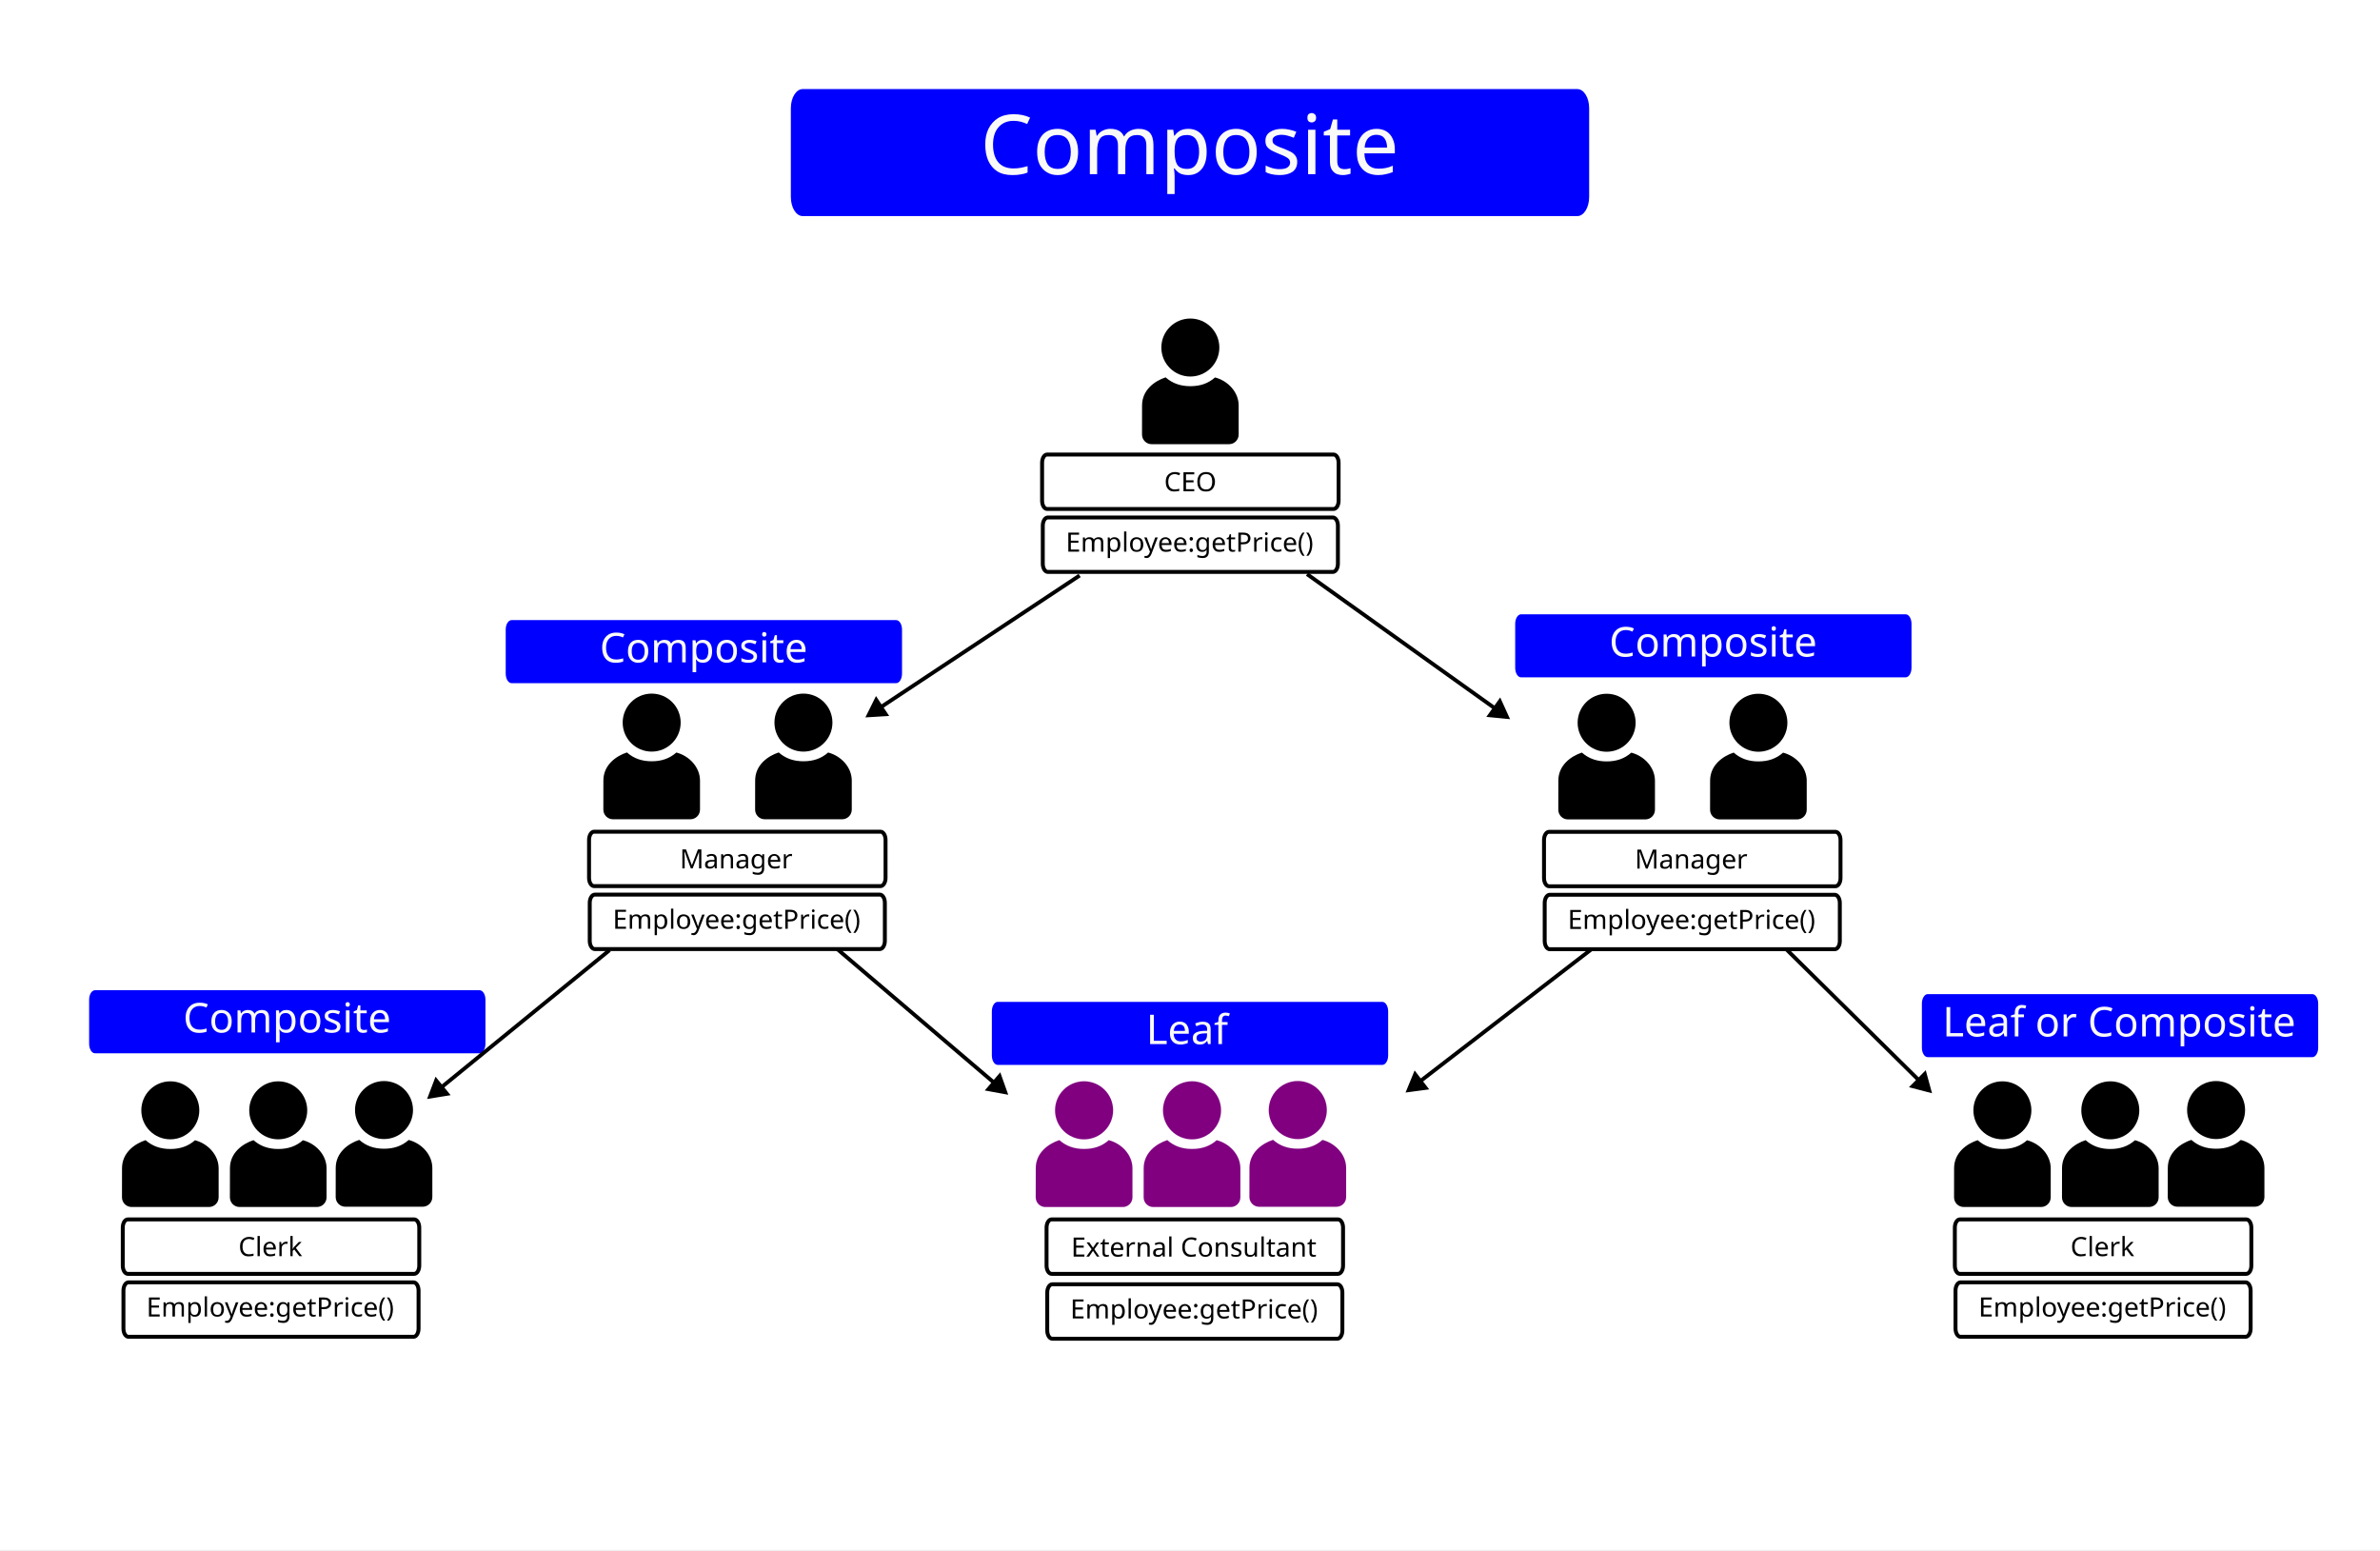
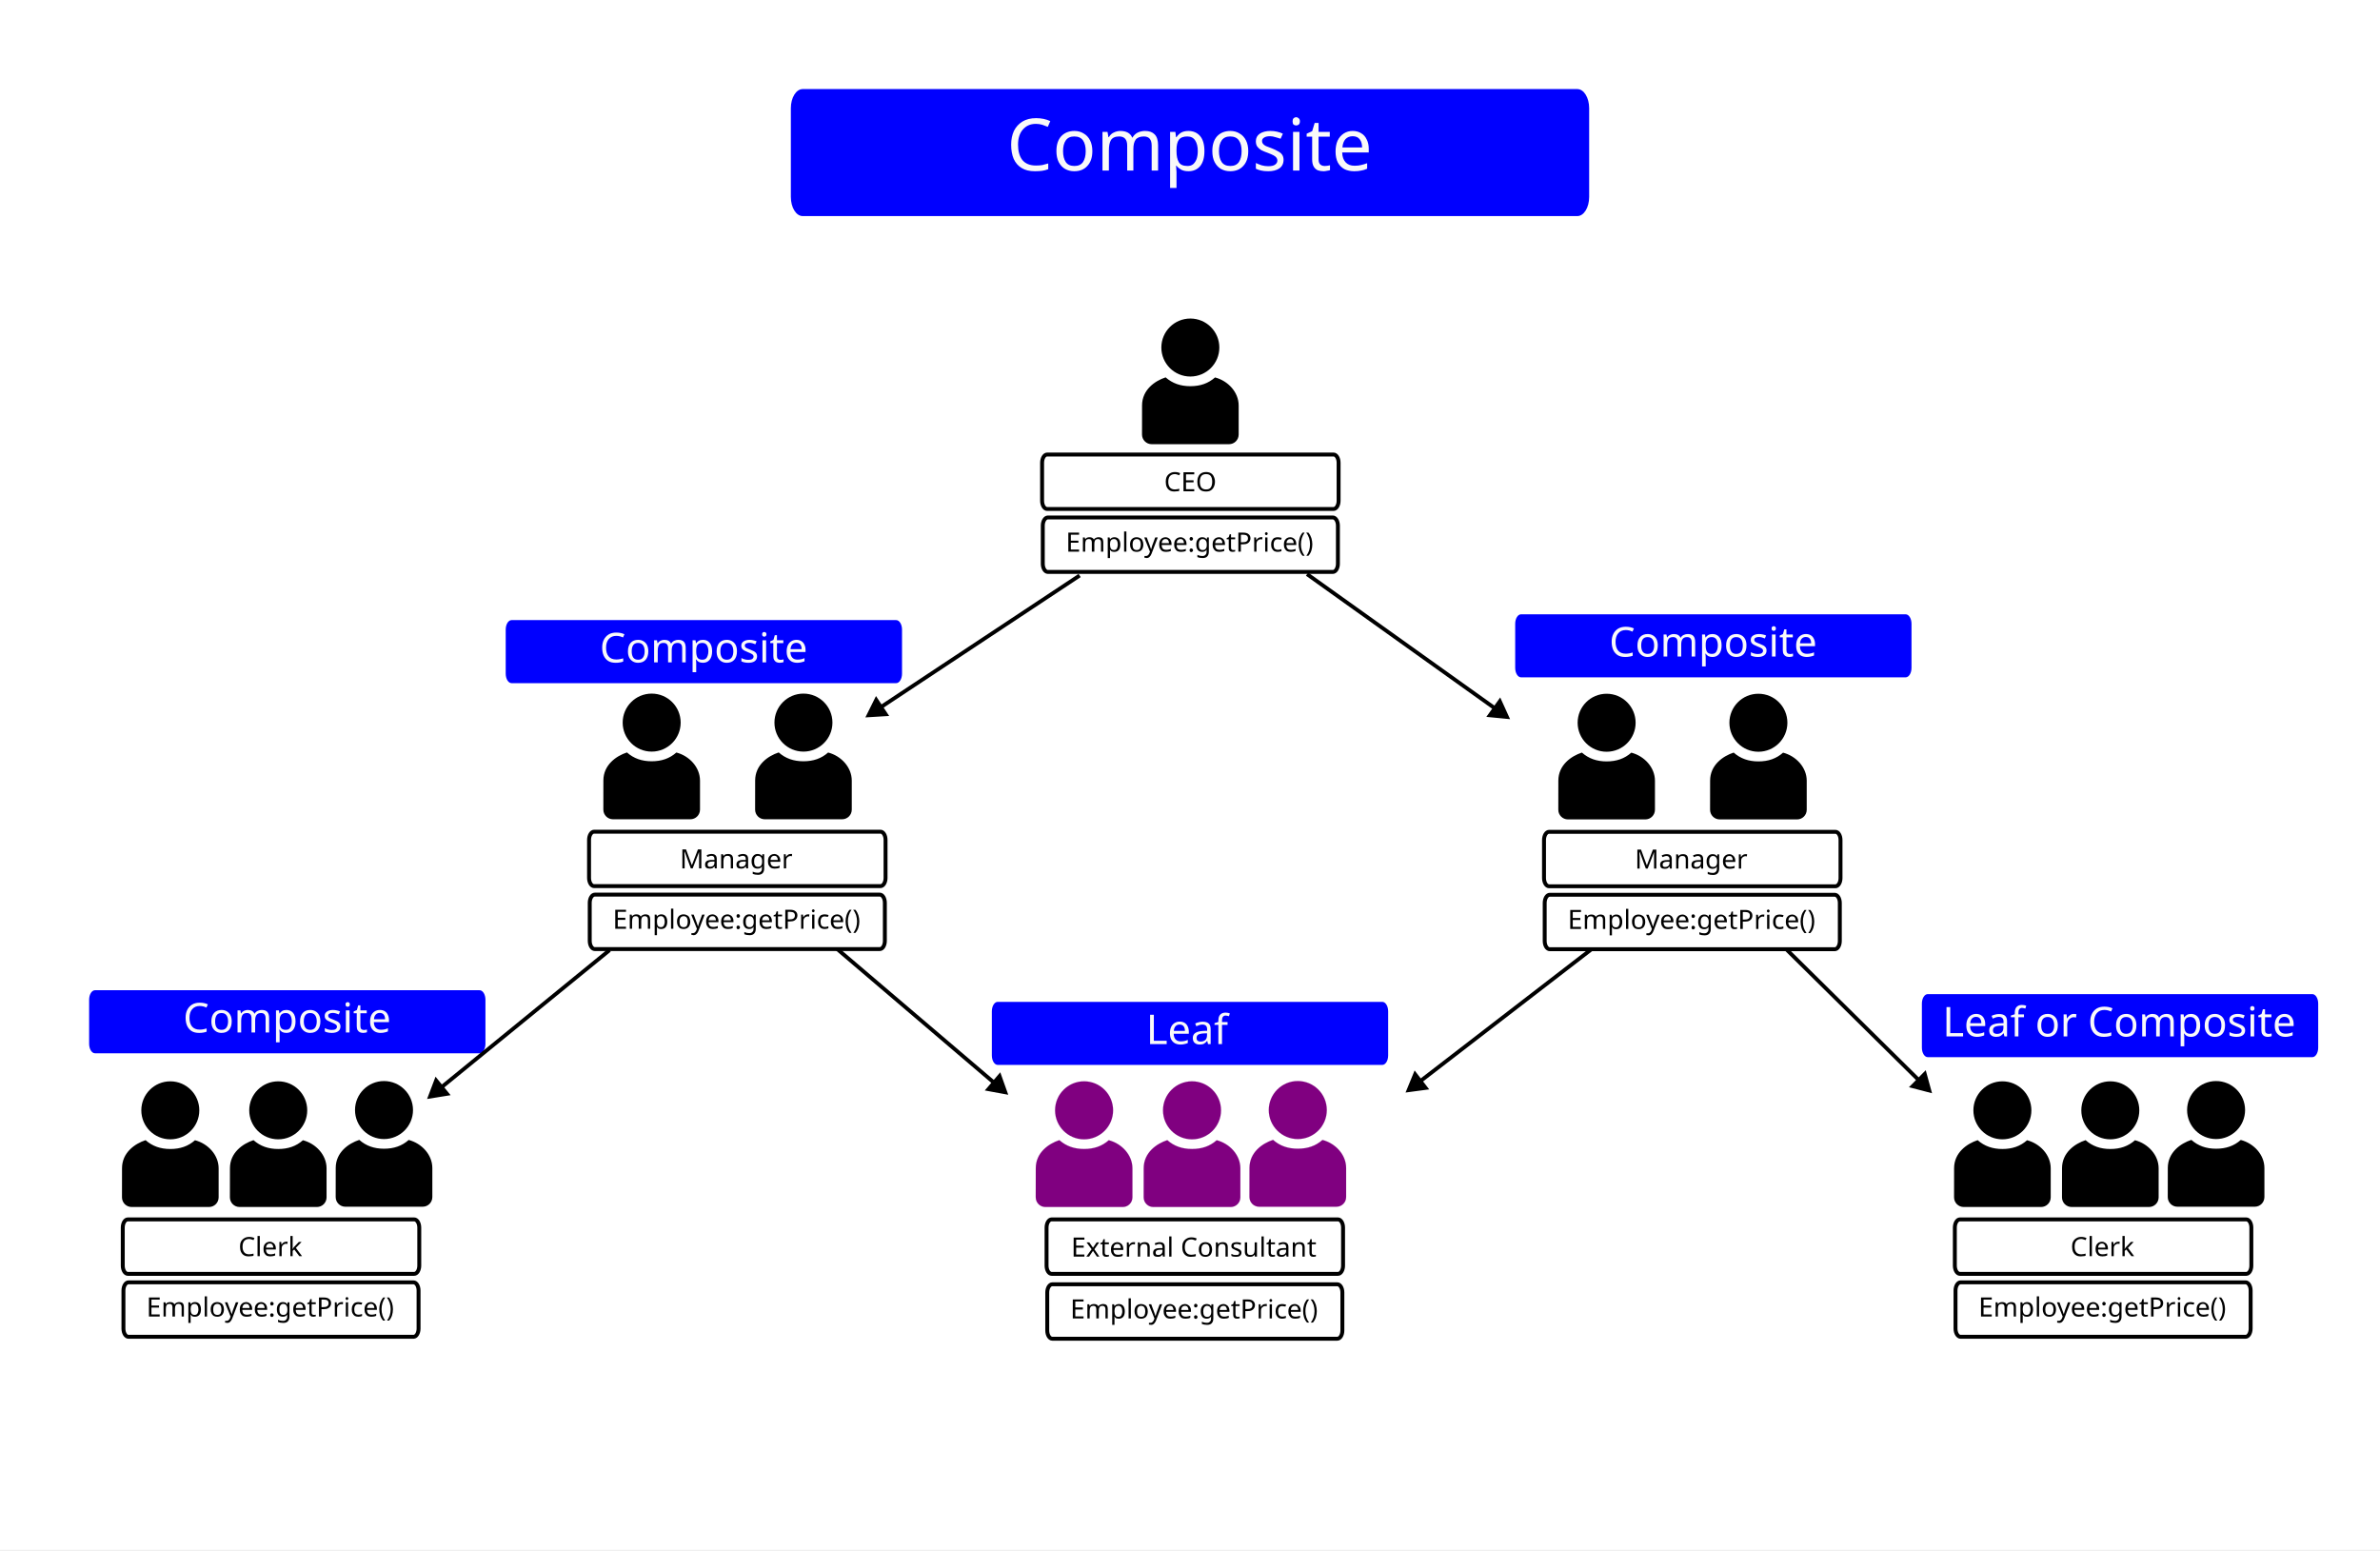
<svg xmlns="http://www.w3.org/2000/svg" xmlns:xlink="http://www.w3.org/1999/xlink" width="614.166" height="400" viewBox="0 0 162.498 105.833" version="1.1" id="svg1">
  <defs id="defs1">
    <marker style="overflow:visible" id="marker4" refX="0" refY="0" orient="auto-start-reverse" markerWidth="1" markerHeight="1" viewBox="0 0 1 1" preserveAspectRatio="xMidYMid">
      <path transform="scale(0.5)" style="fill:context-stroke;fill-rule:evenodd;stroke:context-stroke;stroke-width:1pt" d="M 5.77,0 -2.88,5 V -5 Z" id="path4" />
    </marker>
    <marker style="overflow:visible" id="Triangle" refX="0" refY="0" orient="auto-start-reverse" markerWidth="1" markerHeight="1" viewBox="0 0 1 1" preserveAspectRatio="xMidYMid">
      <path transform="scale(0.5)" style="fill:context-stroke;fill-rule:evenodd;stroke:context-stroke;stroke-width:1pt" d="M 5.77,0 -2.88,5 V -5 Z" id="path135" />
    </marker>
    <rect x="269.226" y="250.031" width="50.829" height="118.982" id="rect23" />
    <rect x="47.858" y="44.416" width="544.335" height="137.248" id="rect4" />
    <color-profile name="Blue" xlink:href="file:///usr/share/color/icc/colord/Bluish.icc" id="color-profile2" />
    <rect x="24.769" y="355.177" width="136.693" height="70.648" id="rect2" />
    <rect x="24.769" y="355.177" width="136.693" height="70.648" id="rect2-2" />
    <rect x="24.769" y="355.177" width="136.693" height="70.648" id="rect2-2-6" />
    <rect x="24.769" y="355.177" width="136.693" height="70.648" id="rect2-2-6-1" />
    <rect x="24.769" y="355.177" width="136.693" height="70.648" id="rect2-2-6-1-3" />
    <rect x="24.769" y="355.177" width="136.693" height="70.648" id="rect2-9" />
    <rect x="24.769" y="355.177" width="151.594" height="69.811" id="rect2-29" />
    <rect x="24.769" y="355.177" width="151.594" height="69.811" id="rect2-29-1" />
    <rect x="24.769" y="355.177" width="136.693" height="70.648" id="rect2-9-0" />
    <rect x="24.769" y="355.177" width="136.693" height="70.648" id="rect2-8" />
    <rect x="24.769" y="355.177" width="136.693" height="70.648" id="rect2-8-6" />
    <rect x="24.769" y="355.177" width="136.693" height="70.648" id="rect2-8-64" />
    <rect x="24.769" y="355.177" width="136.693" height="70.648" id="rect2-8-7" />
    <rect x="24.769" y="355.177" width="136.693" height="70.648" id="rect2-8-2" />
    <rect x="24.769" y="355.177" width="136.693" height="70.648" id="rect2-8-9" />
    <rect x="24.769" y="355.177" width="136.693" height="70.648" id="rect2-8-71" />
    <rect x="24.769" y="355.177" width="136.693" height="70.648" id="rect2-8-73" />
    <rect x="24.769" y="355.177" width="136.693" height="70.648" id="rect2-8-8" />
    <rect x="24.769" y="355.177" width="136.693" height="70.648" id="rect2-8-81" />
    <rect x="24.769" y="355.177" width="136.693" height="70.648" id="rect2-8-68" />
    <rect x="24.769" y="355.177" width="136.693" height="70.648" id="rect2-8-1" />
    <rect x="24.769" y="355.177" width="136.693" height="70.648" id="rect2-8-646" />
    <rect x="24.769" y="355.177" width="136.693" height="70.648" id="rect2-8-4" />
    <rect x="24.769" y="355.177" width="136.693" height="70.648" id="rect2-8-99" />
    <rect x="24.769" y="355.177" width="136.693" height="70.648" id="rect2-8-0" />
    <rect x="24.769" y="355.177" width="136.693" height="70.648" id="rect2-8-96" />
    <rect x="24.769" y="355.177" width="136.693" height="70.648" id="rect2-8-66" />
    <rect x="24.769" y="355.177" width="136.693" height="70.648" id="rect2-8-67" />
    <rect x="24.769" y="355.177" width="136.693" height="70.648" id="rect2-8-28" />
    <rect x="24.769" y="355.177" width="136.693" height="70.648" id="rect2-8-76" />
    <rect x="24.769" y="355.177" width="42.89" height="19.89" id="rect2-1" />
    <rect x="24.769" y="355.177" width="93.973" height="22.013" id="rect2-1-5" />
    <rect x="24.769" y="355.177" width="70.964" height="19.856" id="rect2-1-0" />
    <rect x="24.769" y="355.177" width="42.89" height="19.89" id="rect2-1-04" />
    <rect x="24.769" y="355.177" width="42.89" height="19.89" id="rect2-1-0-2" />
    <rect x="24.769" y="355.177" width="32.37" height="18.776" id="rect2-1-5-2" />
    <rect x="24.769" y="355.177" width="136.693" height="70.648" id="rect2-8-20" />
    <rect x="24.769" y="355.177" width="136.693" height="70.648" id="rect2-8-81-5" />
    <rect x="24.769" y="355.177" width="136.693" height="70.648" id="rect2-8-68-5" />
    <rect x="24.769" y="355.177" width="136.693" height="70.648" id="rect2-8-1-2" />
    <rect x="24.769" y="355.177" width="136.693" height="70.648" id="rect2-8-646-9" />
    <rect x="24.769" y="355.177" width="136.693" height="70.648" id="rect2-8-4-0" />
    <rect x="24.769" y="355.177" width="136.693" height="70.648" id="rect2-8-99-2" />
    <rect x="24.769" y="355.177" width="136.693" height="70.648" id="rect2-8-0-8" />
    <rect x="24.769" y="355.177" width="136.693" height="70.648" id="rect2-8-96-3" />
    <rect x="24.769" y="355.177" width="136.693" height="70.648" id="rect2-8-66-8" />
    <rect x="24.769" y="355.177" width="136.693" height="70.648" id="rect2-8-67-0" />
    <rect x="24.769" y="355.177" width="136.693" height="70.648" id="rect2-8-28-4" />
    <rect x="24.769" y="355.177" width="136.693" height="70.648" id="rect2-8-76-0" />
    <rect x="24.769" y="355.177" width="85.409" height="37.324" id="rect2-1-3" />
    <rect x="24.769" y="355.177" width="70.964" height="19.856" id="rect2-1-0-3" />
    <rect x="24.769" y="355.177" width="93.973" height="22.013" id="rect2-1-5-7" />
    <rect x="24.769" y="355.177" width="136.693" height="70.648" id="rect2-8-3" />
    <rect x="24.769" y="355.177" width="136.693" height="70.648" id="rect2-8-81-2" />
    <rect x="24.769" y="355.177" width="136.693" height="70.648" id="rect2-8-68-6" />
    <rect x="24.769" y="355.177" width="136.693" height="70.648" id="rect2-8-1-5" />
    <rect x="24.769" y="355.177" width="136.693" height="70.648" id="rect2-8-646-2" />
    <rect x="24.769" y="355.177" width="136.693" height="70.648" id="rect2-8-4-6" />
    <rect x="24.769" y="355.177" width="136.693" height="70.648" id="rect2-8-99-5" />
    <rect x="24.769" y="355.177" width="136.693" height="70.648" id="rect2-8-0-87" />
    <rect x="24.769" y="355.177" width="136.693" height="70.648" id="rect2-8-96-9" />
    <rect x="24.769" y="355.177" width="136.693" height="70.648" id="rect2-8-66-6" />
    <rect x="24.769" y="355.177" width="136.693" height="70.648" id="rect2-8-67-04" />
    <rect x="24.769" y="355.177" width="136.693" height="70.648" id="rect2-8-28-1" />
    <rect x="24.769" y="355.177" width="136.693" height="70.648" id="rect2-8-76-04" />
    <rect x="24.769" y="355.177" width="85.409" height="37.324" id="rect2-1-3-6" />
    <rect x="24.769" y="355.177" width="70.964" height="19.856" id="rect2-1-0-3-7" />
    <rect x="24.769" y="355.177" width="93.973" height="22.013" id="rect2-1-5-7-7" />
    <rect x="24.769" y="355.177" width="136.693" height="70.648" id="rect2-8-3-4" />
    <rect x="24.769" y="355.177" width="136.693" height="70.648" id="rect2-8-81-2-0" />
    <rect x="24.769" y="355.177" width="136.693" height="70.648" id="rect2-8-68-6-6" />
    <rect x="24.769" y="355.177" width="136.693" height="70.648" id="rect2-8-1-5-4" />
    <rect x="24.769" y="355.177" width="136.693" height="70.648" id="rect2-8-646-2-7" />
    <rect x="24.769" y="355.177" width="136.693" height="70.648" id="rect2-8-4-6-4" />
    <rect x="24.769" y="355.177" width="136.693" height="70.648" id="rect2-8-99-5-8" />
    <rect x="24.769" y="355.177" width="136.693" height="70.648" id="rect2-8-0-87-5" />
    <rect x="24.769" y="355.177" width="136.693" height="70.648" id="rect2-8-96-9-8" />
    <rect x="24.769" y="355.177" width="136.693" height="70.648" id="rect2-8-66-6-2" />
    <rect x="24.769" y="355.177" width="136.693" height="70.648" id="rect2-8-67-04-6" />
    <rect x="24.769" y="355.177" width="136.693" height="70.648" id="rect2-8-28-1-0" />
    <rect x="24.769" y="355.177" width="136.693" height="70.648" id="rect2-8-76-04-6" />
    <rect x="24.769" y="355.177" width="85.409" height="37.324" id="rect2-1-3-6-9" />
    <rect x="24.769" y="355.177" width="70.964" height="19.856" id="rect2-1-0-3-7-7" />
    <rect x="24.769" y="355.177" width="93.973" height="22.013" id="rect2-1-5-7-7-9" />
    <rect x="24.769" y="355.177" width="136.693" height="70.648" id="rect2-8-3-4-9" />
    <rect x="24.769" y="355.177" width="136.693" height="70.648" id="rect2-8-81-2-0-3" />
    <rect x="24.769" y="355.177" width="136.693" height="70.648" id="rect2-8-68-6-6-2" />
    <rect x="24.769" y="355.177" width="136.693" height="70.648" id="rect2-8-1-5-4-4" />
    <rect x="24.769" y="355.177" width="136.693" height="70.648" id="rect2-8-646-2-7-3" />
    <rect x="24.769" y="355.177" width="136.693" height="70.648" id="rect2-8-4-6-4-7" />
    <rect x="24.769" y="355.177" width="136.693" height="70.648" id="rect2-8-99-5-8-1" />
    <rect x="24.769" y="355.177" width="136.693" height="70.648" id="rect2-8-0-87-5-2" />
    <rect x="24.769" y="355.177" width="136.693" height="70.648" id="rect2-8-96-9-8-2" />
    <rect x="24.769" y="355.177" width="136.693" height="70.648" id="rect2-8-66-6-2-0" />
    <rect x="24.769" y="355.177" width="136.693" height="70.648" id="rect2-8-67-04-6-2" />
    <rect x="24.769" y="355.177" width="136.693" height="70.648" id="rect2-8-28-1-0-1" />
    <rect x="24.769" y="355.177" width="136.693" height="70.648" id="rect2-8-76-04-6-7" />
    <rect x="24.769" y="355.177" width="150.64" height="20.625" id="rect2-1-3-6-9-4" />
    <rect x="47.858" y="44.416" width="544.335" height="137.248" id="rect4-8" />
    <rect x="47.858" y="44.416" width="544.335" height="137.248" id="rect4-8-7" />
    <rect x="47.858" y="44.416" width="544.335" height="137.248" id="rect4-8-5" />
    <rect x="47.858" y="44.416" width="544.335" height="137.248" id="rect4-8-5-3" />
    <rect x="24.769" y="355.177" width="150.64" height="20.625" id="rect2-1-3-6-9-4-1" />
    <rect x="24.769" y="355.177" width="70.964" height="19.856" id="rect2-1-0-3-7-5" />
    <marker style="overflow:visible" id="marker4-4" refX="0" refY="0" orient="auto-start-reverse" markerWidth="1" markerHeight="1" viewBox="0 0 1 1" preserveAspectRatio="xMidYMid">
      <path transform="scale(0.5)" style="fill:context-stroke;fill-rule:evenodd;stroke:context-stroke;stroke-width:1pt" d="M 5.77,0 -2.88,5 V -5 Z" id="path4-9" />
    </marker>
    <marker style="overflow:visible" id="Triangle-0" refX="0" refY="0" orient="auto-start-reverse" markerWidth="1" markerHeight="1" viewBox="0 0 1 1" preserveAspectRatio="xMidYMid">
      <path transform="scale(0.5)" style="fill:context-stroke;fill-rule:evenodd;stroke:context-stroke;stroke-width:1pt" d="M 5.77,0 -2.88,5 V -5 Z" id="path135-9" />
    </marker>
    <marker style="overflow:visible" id="marker4-5" refX="0" refY="0" orient="auto-start-reverse" markerWidth="1" markerHeight="1" viewBox="0 0 1 1" preserveAspectRatio="xMidYMid">
      <path transform="scale(0.5)" style="fill:context-stroke;fill-rule:evenodd;stroke:context-stroke;stroke-width:1pt" d="M 5.77,0 -2.88,5 V -5 Z" id="path4-97" />
    </marker>
    <marker style="overflow:visible" id="Triangle-7" refX="0" refY="0" orient="auto-start-reverse" markerWidth="1" markerHeight="1" viewBox="0 0 1 1" preserveAspectRatio="xMidYMid">
      <path transform="scale(0.5)" style="fill:context-stroke;fill-rule:evenodd;stroke:context-stroke;stroke-width:1pt" d="M 5.77,0 -2.88,5 V -5 Z" id="path135-6" />
    </marker>
  </defs>
  <g id="layer1" transform="translate(-21.10966,-5.266914)">
    <rect style="display:inline;fill:#ffffff;stroke:none;stroke-width:2.076" id="rect3" width="162.498" height="105.801" x="21.11" y="5.267" />
    <text xml:space="preserve" transform="matrix(0.2645833,0,0,0.2645833,23.48931,-71.21659)" id="text1" style="font-style:normal;font-weight:normal;font-size:13.333px;line-height:1.25;font-family:sans-serif;white-space:pre;shape-inside:url(#rect2);display:inline;fill:#000000;fill-opacity:1;stroke:none" />
    <rect style="fill:#0000ff;stroke:none;stroke-width:0.626" id="rect37-9-8-3-5-5-36" width="54.506" height="8.67" x="75.106" y="11.348" rx="0.807" ry="1.307" />
-     <text xml:space="preserve" style="font-style:normal;font-weight:normal;font-size:5.658px;line-height:1.25;font-family:sans-serif;fill:#000000;fill-opacity:1;stroke:none;stroke-width:0.163" x="88.034" y="17.153" id="text37-3-4-2-4-4-1">
-       <tspan id="tspan37-1-5-0-7-7-0" style="font-size:5.658px;fill:#f9f9f9;stroke-width:0.163" x="88.034" y="17.153">Composite</tspan>
+     <text xml:space="preserve" style="font-style:normal;font-weight:normal;font-size:4.939px;line-height:1.25;font-family:sans-serif;fill:#000000;fill-opacity:1;stroke:none;stroke-width:0.163" x="89.853" y="16.91" id="text37-3-4-2-4-4-1">
+       <tspan id="tspan37-1-5-0-7-7-0" style="font-size:4.939px;fill:#f9f9f9;stroke-width:0.163" x="89.853" y="16.91">Composite</tspan>
    </text>
    <g id="g8" transform="matrix(0.4964397,0,0,0.4964397,33.2053,25.80849)">
      <rect style="fill:#0000ff;stroke:none;stroke-width:0.626" id="rect37-9-8-3-5-5-36-9" width="54.506" height="8.67" x="45.187" y="43.896" rx="0.807" ry="1.307" />
      <text xml:space="preserve" style="font-style:normal;font-weight:normal;font-size:5.658px;line-height:1.25;font-family:sans-serif;fill:#000000;fill-opacity:1;stroke:none;stroke-width:0.163" x="58.115" y="49.702" id="text37-3-4-2-4-4-1-4">
        <tspan id="tspan37-1-5-0-7-7-0-8" style="font-size:5.658px;fill:#f9f9f9;stroke-width:0.163" x="58.115" y="49.702">Composite</tspan>
      </text>
    </g>
    <g id="g8-5" transform="matrix(0.4964397,0,0,0.4964397,102.1292,25.41162)">
      <rect style="fill:#0000ff;stroke:none;stroke-width:0.626" id="rect37-9-8-3-5-5-36-9-98" width="54.506" height="8.67" x="45.187" y="43.896" rx="0.807" ry="1.307" />
      <text xml:space="preserve" style="font-style:normal;font-weight:normal;font-size:5.658px;line-height:1.25;font-family:sans-serif;fill:#000000;fill-opacity:1;stroke:none;stroke-width:0.163" x="58.115" y="49.702" id="text37-3-4-2-4-4-1-4-4">
        <tspan id="tspan37-1-5-0-7-7-0-8-81" style="font-size:5.658px;fill:#f9f9f9;stroke-width:0.163" x="58.115" y="49.702">Composite</tspan>
      </text>
    </g>
    <g id="g8-4" transform="matrix(0.4964397,0,0,0.4964397,129.5136,51.86995)">
      <rect style="fill:#0000ff;stroke:none;stroke-width:0.626" id="rect37-9-8-3-5-5-36-9-4" width="54.506" height="8.67" x="-81.952" y="43.896" rx="0.807" ry="1.307" />
      <text xml:space="preserve" style="font-style:normal;font-weight:normal;font-size:5.658px;line-height:1.25;font-family:sans-serif;fill:#000000;fill-opacity:1;stroke:none;stroke-width:0.163" x="-60.733" y="49.702" id="text37-3-4-2-4-4-1-4-44">
        <tspan id="tspan37-1-5-0-7-7-0-8-7" style="font-size:5.658px;fill:#f9f9f9;stroke-width:0.163" x="-60.733" y="49.702">Leaf</tspan>
      </text>
    </g>
    <g id="g8-3" transform="matrix(0.4964397,0,0,0.4964397,4.762584,51.0762)">
      <rect style="fill:#0000ff;stroke:none;stroke-width:0.626" id="rect37-9-8-3-5-5-36-9-9" width="54.506" height="8.67" x="45.187" y="43.896" rx="0.807" ry="1.307" />
      <text xml:space="preserve" style="font-style:normal;font-weight:normal;font-size:5.658px;line-height:1.25;font-family:sans-serif;fill:#000000;fill-opacity:1;stroke:none;stroke-width:0.163" x="58.115" y="49.702" id="text37-3-4-2-4-4-1-4-0">
        <tspan id="tspan37-1-5-0-7-7-0-8-8" style="font-size:5.658px;fill:#f9f9f9;stroke-width:0.163" x="58.115" y="49.702">Composite</tspan>
      </text>
    </g>
    <g id="g8-9" transform="matrix(0.4964397,0,0,0.4964397,133.0855,48.16578)">
      <rect style="fill:#0000ff;stroke:none;stroke-width:0.626" id="rect37-9-8-3-5-5-36-9-6" width="54.506" height="8.67" x="38.763" y="50.292" rx="0.807" ry="1.307" />
      <text xml:space="preserve" style="font-style:normal;font-weight:normal;font-size:5.658px;line-height:1.25;font-family:sans-serif;fill:#000000;fill-opacity:1;stroke:none;stroke-width:0.163" x="41.601" y="56.112" id="text37-3-4-2-4-4-1-4-3">
        <tspan id="tspan37-1-5-0-7-7-0-8-85" style="font-size:5.658px;fill:#f9f9f9;stroke-width:0.163" x="41.601" y="56.112">Leaf or Composite</tspan>
      </text>
    </g>
    <text xml:space="preserve" transform="matrix(0.2645833,0,0,0.2645833,21.10966,5.266914)" id="text23" style="font-style:normal;font-weight:normal;font-size:40px;line-height:1.25;font-family:sans-serif;white-space:pre;shape-inside:url(#rect23);display:inline;fill:#000000;fill-opacity:1;stroke:none" />
    <g id="g5" transform="translate(0.02349823)">
      <rect style="fill:#ffffff;stroke:#000000;stroke-width:0.268" id="rect37-9-8-3-5-5-36-5" width="20.244" height="3.717" x="92.237" y="36.296" rx="0.346" ry="0.56" />
      <g id="status" transform="matrix(0.00536194,0,0,0.00536194,98.89727,26.908)">
        <path id="path3940-5" d="M 959.98,769.382 C 873.16,846.125 770.543,880.92 645.557,880.92 c -124.986,0 -228.083,-35.757 -314.903,-112.5 -136.539,44.711 -299.819,158.492 -300,357.211 l -0.48,370.673 c -0.089,68.183 54.892,123.081 123.077,123.081 h 984.614 c 68.185,0 123.077,-54.894 123.077,-123.081 v -369.23 c 0,-170.673 -135.669,-314.558 -300.961,-357.692 z" />
        <path id="path3942-6" d="m 1014.788,388.615 c 0,203.92 -165.31,369.23 -369.23,369.23 -203.92,0 -369.23,-165.311 -369.23,-369.23 0,-203.919 165.31,-369.23 369.23,-369.23 203.92,0 369.23,165.311 369.23,369.23 z" />
      </g>
      <text xml:space="preserve" style="font-size:1.815px;line-height:1.25;font-family:sans-serif;stroke-width:0.113" x="100.572" y="38.803" id="text3">
        <tspan id="tspan1" style="stroke-width:0.113" x="100.572" y="38.803">CEO</tspan>
      </text>
      <rect style="fill:#ffffff;stroke:#000000;stroke-width:0.268" id="rect37-9-8-3-5-5-36-5-2" width="20.15" height="3.717" x="92.284" y="40.594" rx="0.346" ry="0.56" />
      <text xml:space="preserve" style="font-size:1.815px;line-height:1.25;font-family:sans-serif;stroke-width:0.113" x="93.855" y="42.924" id="text3-9">
        <tspan id="tspan1-1" style="stroke-width:0.113" x="93.855" y="42.924">Employee:getPrice()</tspan>
      </text>
    </g>
    <g id="g7">
      <rect style="fill:#ffffff;stroke:#000000;stroke-width:0.268" id="rect37-9-8-3-5-5-36-5-6" width="20.244" height="3.717" x="61.328" y="62.044" rx="0.346" ry="0.56" />
      <g id="status-2" transform="matrix(0.00536194,0,0,0.00536194,62.14216,52.51399)">
        <path id="path3940-5-9" d="M 959.98,769.382 C 873.16,846.125 770.543,880.92 645.557,880.92 c -124.986,0 -228.083,-35.757 -314.903,-112.5 -136.539,44.711 -299.819,158.492 -300,357.211 l -0.48,370.673 c -0.089,68.183 54.892,123.081 123.077,123.081 h 984.614 c 68.185,0 123.077,-54.894 123.077,-123.081 v -369.23 c 0,-170.673 -135.669,-314.558 -300.961,-357.692 z" />
        <path id="path3942-6-1" d="m 1014.788,388.615 c 0,203.92 -165.31,369.23 -369.23,369.23 -203.92,0 -369.23,-165.311 -369.23,-369.23 0,-203.919 165.31,-369.23 369.23,-369.23 203.92,0 369.23,165.311 369.23,369.23 z" />
      </g>
      <g id="status-2-2" transform="matrix(0.00536194,0,0,0.00536194,72.50449,52.51399)">
        <path id="path3940-5-9-6" d="M 959.98,769.382 C 873.16,846.125 770.543,880.92 645.557,880.92 c -124.986,0 -228.083,-35.757 -314.903,-112.5 -136.539,44.711 -299.819,158.492 -300,357.211 l -0.48,370.673 c -0.089,68.183 54.892,123.081 123.077,123.081 h 984.614 c 68.185,0 123.077,-54.894 123.077,-123.081 v -369.23 c 0,-170.673 -135.669,-314.558 -300.961,-357.692 z" />
        <path id="path3942-6-1-1" d="m 1014.788,388.615 c 0,203.92 -165.31,369.23 -369.23,369.23 -203.92,0 -369.23,-165.311 -369.23,-369.23 0,-203.919 165.31,-369.23 369.23,-369.23 203.92,0 369.23,165.311 369.23,369.23 z" />
      </g>
      <text xml:space="preserve" style="font-size:1.815px;line-height:1.25;font-family:sans-serif;stroke-width:0.113" x="67.529" y="64.551" id="text3-2">
        <tspan id="tspan1-7" style="stroke-width:0.113" x="67.529" y="64.551">Manager</tspan>
      </text>
      <rect style="fill:#ffffff;stroke:#000000;stroke-width:0.268" id="rect37-9-8-3-5-5-36-5-2-0" width="20.15" height="3.717" x="61.375" y="66.341" rx="0.346" ry="0.56" />
      <text xml:space="preserve" style="font-size:1.815px;line-height:1.25;font-family:sans-serif;stroke-width:0.113" x="62.946" y="68.671" id="text3-9-9">
        <tspan id="tspan1-1-3" style="stroke-width:0.113" x="62.946" y="68.671">Employee:getPrice()</tspan>
      </text>
    </g>
    <g id="g2" transform="translate(-0.7483551,-6.878026)">
      <rect style="fill:#ffffff;stroke:#000000;stroke-width:0.268" id="rect37-9-8-3-5-5-36-5-6-29" width="20.244" height="3.717" x="30.24" y="95.391" rx="0.346" ry="0.56" />
      <g id="status-2-3" transform="matrix(0.00536194,0,0,0.00536194,30.02463,85.86089)">
        <path id="path3940-5-9-1" d="M 959.98,769.382 C 873.16,846.125 770.543,880.92 645.557,880.92 c -124.986,0 -228.083,-35.757 -314.903,-112.5 -136.539,44.711 -299.819,158.492 -300,357.211 l -0.48,370.673 c -0.089,68.183 54.892,123.081 123.077,123.081 h 984.614 c 68.185,0 123.077,-54.894 123.077,-123.081 v -369.23 c 0,-170.673 -135.669,-314.558 -300.961,-357.692 z" />
        <path id="path3942-6-1-9" d="m 1014.788,388.615 c 0,203.92 -165.31,369.23 -369.23,369.23 -203.92,0 -369.23,-165.311 -369.23,-369.23 0,-203.919 165.31,-369.23 369.23,-369.23 203.92,0 369.23,165.311 369.23,369.23 z" />
      </g>
      <g id="status-2-2-4" transform="matrix(0.00536194,0,0,0.00536194,37.39354,85.86089)">
        <path id="path3940-5-9-6-7" d="M 959.98,769.382 C 873.16,846.125 770.543,880.92 645.557,880.92 c -124.986,0 -228.083,-35.757 -314.903,-112.5 -136.539,44.711 -299.819,158.492 -300,357.211 l -0.48,370.673 c -0.089,68.183 54.892,123.081 123.077,123.081 h 984.614 c 68.185,0 123.077,-54.894 123.077,-123.081 v -369.23 c 0,-170.673 -135.669,-314.558 -300.961,-357.692 z" />
        <path id="path3942-6-1-1-8" d="m 1014.788,388.615 c 0,203.92 -165.31,369.23 -369.23,369.23 -203.92,0 -369.23,-165.311 -369.23,-369.23 0,-203.919 165.31,-369.23 369.23,-369.23 203.92,0 369.23,165.311 369.23,369.23 z" />
      </g>
      <g id="status-2-2-4-3" transform="matrix(0.00536194,0,0,0.00536194,44.61547,85.84208)">
        <path id="path3940-5-9-6-7-2" d="M 959.98,769.382 C 873.16,846.125 770.543,880.92 645.557,880.92 c -124.986,0 -228.083,-35.757 -314.903,-112.5 -136.539,44.711 -299.819,158.492 -300,357.211 l -0.48,370.673 c -0.089,68.183 54.892,123.081 123.077,123.081 h 984.614 c 68.185,0 123.077,-54.894 123.077,-123.081 v -369.23 c 0,-170.673 -135.669,-314.558 -300.961,-357.692 z" />
        <path id="path3942-6-1-1-8-0" d="m 1014.788,388.615 c 0,203.92 -165.31,369.23 -369.23,369.23 -203.92,0 -369.23,-165.311 -369.23,-369.23 0,-203.919 165.31,-369.23 369.23,-369.23 203.92,0 369.23,165.311 369.23,369.23 z" />
      </g>
      <text xml:space="preserve" style="font-size:1.815px;line-height:1.25;font-family:sans-serif;stroke-width:0.113" x="38.136" y="97.898" id="text3-2-4">
        <tspan id="tspan1-7-5" style="stroke-width:0.113" x="38.136" y="97.898">Clerk</tspan>
      </text>
      <rect style="fill:#ffffff;stroke:#000000;stroke-width:0.268" id="rect37-9-8-3-5-5-36-5-2-0-0" width="20.15" height="3.717" x="30.286" y="99.688" rx="0.346" ry="0.56" />
      <text xml:space="preserve" style="font-size:1.815px;line-height:1.25;font-family:sans-serif;stroke-width:0.113" x="31.857" y="102.018" id="text3-9-9-3">
        <tspan id="tspan1-1-3-6" style="stroke-width:0.113" x="31.857" y="102.018">Employee:getPrice()</tspan>
      </text>
    </g>
    <g id="g2-0" transform="translate(61.64117,-6.878026)">
      <rect style="fill:#ffffff;stroke:#000000;stroke-width:0.268" id="rect37-9-8-3-5-5-36-5-6-29-7" width="20.244" height="3.717" x="30.924" y="95.391" rx="0.346" ry="0.56" />
      <g id="status-2-3-8" transform="matrix(0.00536194,0,0,0.00536194,30.02463,85.86089)" style="stroke:#800080;fill:#800080">
        <path id="path3940-5-9-1-6" d="M 959.98,769.382 C 873.16,846.125 770.543,880.92 645.557,880.92 c -124.986,0 -228.083,-35.757 -314.903,-112.5 -136.539,44.711 -299.819,158.492 -300,357.211 l -0.48,370.673 c -0.089,68.183 54.892,123.081 123.077,123.081 h 984.614 c 68.185,0 123.077,-54.894 123.077,-123.081 v -369.23 c 0,-170.673 -135.669,-314.558 -300.961,-357.692 z" style="stroke:#800080;fill:#800080" />
        <path id="path3942-6-1-9-8" d="m 1014.788,388.615 c 0,203.92 -165.31,369.23 -369.23,369.23 -203.92,0 -369.23,-165.311 -369.23,-369.23 0,-203.919 165.31,-369.23 369.23,-369.23 203.92,0 369.23,165.311 369.23,369.23 z" style="stroke:#800080;fill:#800080" />
      </g>
      <g id="status-2-2-4-8" transform="matrix(0.00536194,0,0,0.00536194,37.39354,85.86089)" style="stroke:#800080;fill:#800080">
        <path id="path3940-5-9-6-7-4" d="M 959.98,769.382 C 873.16,846.125 770.543,880.92 645.557,880.92 c -124.986,0 -228.083,-35.757 -314.903,-112.5 -136.539,44.711 -299.819,158.492 -300,357.211 l -0.48,370.673 c -0.089,68.183 54.892,123.081 123.077,123.081 h 984.614 c 68.185,0 123.077,-54.894 123.077,-123.081 v -369.23 c 0,-170.673 -135.669,-314.558 -300.961,-357.692 z" style="stroke:#800080;fill:#800080" />
        <path id="path3942-6-1-1-8-3" d="m 1014.788,388.615 c 0,203.92 -165.31,369.23 -369.23,369.23 -203.92,0 -369.23,-165.311 -369.23,-369.23 0,-203.919 165.31,-369.23 369.23,-369.23 203.92,0 369.23,165.311 369.23,369.23 z" style="stroke:#800080;fill:#800080" />
      </g>
      <g id="status-2-2-4-3-1" transform="matrix(0.00536194,0,0,0.00536194,44.61547,85.84208)" style="stroke:#800080;fill:#800080">
        <path id="path3940-5-9-6-7-2-4" d="M 959.98,769.382 C 873.16,846.125 770.543,880.92 645.557,880.92 c -124.986,0 -228.083,-35.757 -314.903,-112.5 -136.539,44.711 -299.819,158.492 -300,357.211 l -0.48,370.673 c -0.089,68.183 54.892,123.081 123.077,123.081 h 984.614 c 68.185,0 123.077,-54.894 123.077,-123.081 v -369.23 c 0,-170.673 -135.669,-314.558 -300.961,-357.692 z" style="stroke:#800080;fill:#800080" />
        <path id="path3942-6-1-1-8-0-9" d="m 1014.788,388.615 c 0,203.92 -165.31,369.23 -369.23,369.23 -203.92,0 -369.23,-165.311 -369.23,-369.23 0,-203.919 165.31,-369.23 369.23,-369.23 203.92,0 369.23,165.311 369.23,369.23 z" style="stroke:#800080;fill:#800080" />
      </g>
      <text xml:space="preserve" style="font-size:1.815px;line-height:1.25;font-family:sans-serif;stroke-width:0.113" x="32.602" y="97.929" id="text3-2-4-2">
        <tspan id="tspan1-7-5-0" style="stroke-width:0.113" x="32.602" y="97.929">External Consultant</tspan>
      </text>
      <rect style="fill:#ffffff;stroke:#000000;stroke-width:0.268" id="rect37-9-8-3-5-5-36-5-2-0-0-6" width="20.15" height="3.717" x="30.971" y="99.82" rx="0.346" ry="0.56" />
      <text xml:space="preserve" style="font-size:1.815px;line-height:1.25;font-family:sans-serif;stroke-width:0.113" x="32.542" y="102.151" id="text3-9-9-3-8">
        <tspan id="tspan1-1-3-6-9" style="stroke-width:0.113" x="32.542" y="102.151">Employee:getPrice()</tspan>
      </text>
    </g>
    <g id="g2-4" transform="translate(124.3395,-6.878026)">
      <rect style="fill:#ffffff;stroke:#000000;stroke-width:0.268" id="rect37-9-8-3-5-5-36-5-6-29-9" width="20.244" height="3.717" x="30.24" y="95.391" rx="0.346" ry="0.56" />
      <g id="status-2-3-5" transform="matrix(0.00536194,0,0,0.00536194,30.02463,85.86089)">
        <path id="path3940-5-9-1-0" d="M 959.98,769.382 C 873.16,846.125 770.543,880.92 645.557,880.92 c -124.986,0 -228.083,-35.757 -314.903,-112.5 -136.539,44.711 -299.819,158.492 -300,357.211 l -0.48,370.673 c -0.089,68.183 54.892,123.081 123.077,123.081 h 984.614 c 68.185,0 123.077,-54.894 123.077,-123.081 v -369.23 c 0,-170.673 -135.669,-314.558 -300.961,-357.692 z" />
        <path id="path3942-6-1-9-4" d="m 1014.788,388.615 c 0,203.92 -165.31,369.23 -369.23,369.23 -203.92,0 -369.23,-165.311 -369.23,-369.23 0,-203.919 165.31,-369.23 369.23,-369.23 203.92,0 369.23,165.311 369.23,369.23 z" />
      </g>
      <g id="status-2-2-4-87" transform="matrix(0.00536194,0,0,0.00536194,37.39354,85.86089)">
        <path id="path3940-5-9-6-7-1" d="M 959.98,769.382 C 873.16,846.125 770.543,880.92 645.557,880.92 c -124.986,0 -228.083,-35.757 -314.903,-112.5 -136.539,44.711 -299.819,158.492 -300,357.211 l -0.48,370.673 c -0.089,68.183 54.892,123.081 123.077,123.081 h 984.614 c 68.185,0 123.077,-54.894 123.077,-123.081 v -369.23 c 0,-170.673 -135.669,-314.558 -300.961,-357.692 z" />
        <path id="path3942-6-1-1-8-7" d="m 1014.788,388.615 c 0,203.92 -165.31,369.23 -369.23,369.23 -203.92,0 -369.23,-165.311 -369.23,-369.23 0,-203.919 165.31,-369.23 369.23,-369.23 203.92,0 369.23,165.311 369.23,369.23 z" />
      </g>
      <g id="status-2-2-4-3-2" transform="matrix(0.00536194,0,0,0.00536194,44.61547,85.84208)">
        <path id="path3940-5-9-6-7-2-7" d="M 959.98,769.382 C 873.16,846.125 770.543,880.92 645.557,880.92 c -124.986,0 -228.083,-35.757 -314.903,-112.5 -136.539,44.711 -299.819,158.492 -300,357.211 l -0.48,370.673 c -0.089,68.183 54.892,123.081 123.077,123.081 h 984.614 c 68.185,0 123.077,-54.894 123.077,-123.081 v -369.23 c 0,-170.673 -135.669,-314.558 -300.961,-357.692 z" />
        <path id="path3942-6-1-1-8-0-2" d="m 1014.788,388.615 c 0,203.92 -165.31,369.23 -369.23,369.23 -203.92,0 -369.23,-165.311 -369.23,-369.23 0,-203.919 165.31,-369.23 369.23,-369.23 203.92,0 369.23,165.311 369.23,369.23 z" />
      </g>
      <text xml:space="preserve" style="font-size:1.815px;line-height:1.25;font-family:sans-serif;stroke-width:0.113" x="38.136" y="97.898" id="text3-2-4-26">
        <tspan id="tspan1-7-5-1" style="stroke-width:0.113" x="38.136" y="97.898">Clerk</tspan>
      </text>
      <rect style="fill:#ffffff;stroke:#000000;stroke-width:0.268" id="rect37-9-8-3-5-5-36-5-2-0-0-0" width="20.15" height="3.717" x="30.286" y="99.688" rx="0.346" ry="0.56" />
      <text xml:space="preserve" style="font-size:1.815px;line-height:1.25;font-family:sans-serif;stroke-width:0.113" x="31.857" y="102.018" id="text3-9-9-3-6">
        <tspan id="tspan1-1-3-6-1" style="stroke-width:0.113" x="31.857" y="102.018">Employee:getPrice()</tspan>
      </text>
    </g>
    <g id="g6" transform="translate(-1.870886)">
      <rect style="fill:#ffffff;stroke:#000000;stroke-width:0.268" id="rect37-9-8-3-5-5-36-5-6-2" width="20.244" height="3.717" x="128.4" y="62.053" rx="0.346" ry="0.56" />
      <g id="status-2-0" transform="matrix(0.00536194,0,0,0.00536194,129.214,52.52339)">
        <path id="path3940-5-9-2" d="M 959.98,769.382 C 873.16,846.125 770.543,880.92 645.557,880.92 c -124.986,0 -228.083,-35.757 -314.903,-112.5 -136.539,44.711 -299.819,158.492 -300,357.211 l -0.48,370.673 c -0.089,68.183 54.892,123.081 123.077,123.081 h 984.614 c 68.185,0 123.077,-54.894 123.077,-123.081 v -369.23 c 0,-170.673 -135.669,-314.558 -300.961,-357.692 z" />
        <path id="path3942-6-1-3" d="m 1014.788,388.615 c 0,203.92 -165.31,369.23 -369.23,369.23 -203.92,0 -369.23,-165.311 -369.23,-369.23 0,-203.919 165.31,-369.23 369.23,-369.23 203.92,0 369.23,165.311 369.23,369.23 z" />
      </g>
      <g id="status-2-2-7" transform="matrix(0.00536194,0,0,0.00536194,139.5763,52.52339)">
        <path id="path3940-5-9-6-5" d="M 959.98,769.382 C 873.16,846.125 770.543,880.92 645.557,880.92 c -124.986,0 -228.083,-35.757 -314.903,-112.5 -136.539,44.711 -299.819,158.492 -300,357.211 l -0.48,370.673 c -0.089,68.183 54.892,123.081 123.077,123.081 h 984.614 c 68.185,0 123.077,-54.894 123.077,-123.081 v -369.23 c 0,-170.673 -135.669,-314.558 -300.961,-357.692 z" />
        <path id="path3942-6-1-1-9" d="m 1014.788,388.615 c 0,203.92 -165.31,369.23 -369.23,369.23 -203.92,0 -369.23,-165.311 -369.23,-369.23 0,-203.919 165.31,-369.23 369.23,-369.23 203.92,0 369.23,165.311 369.23,369.23 z" />
      </g>
      <text xml:space="preserve" style="font-size:1.815px;line-height:1.25;font-family:sans-serif;stroke-width:0.113" x="134.601" y="64.56" id="text3-2-2">
        <tspan id="tspan1-7-2" style="stroke-width:0.113" x="134.601" y="64.56">Manager</tspan>
      </text>
      <rect style="fill:#ffffff;stroke:#000000;stroke-width:0.268" id="rect37-9-8-3-5-5-36-5-2-0-8" width="20.15" height="3.717" x="128.447" y="66.351" rx="0.346" ry="0.56" />
      <text xml:space="preserve" style="font-size:1.815px;line-height:1.25;font-family:sans-serif;stroke-width:0.113" x="130.018" y="68.681" id="text3-9-9-9">
        <tspan id="tspan1-1-3-7" style="stroke-width:0.113" x="130.018" y="68.681">Employee:getPrice()</tspan>
      </text>
    </g>
    <path style="fill:none;stroke:#000000;stroke-width:0.265px;stroke-linecap:butt;stroke-linejoin:miter;stroke-opacity:1;marker-end:url(#Triangle)" d="M 94.823,44.556 80.978,53.723" id="path2" />
    <path style="fill:none;stroke:#000000;stroke-width:0.265px;stroke-linecap:butt;stroke-linejoin:miter;stroke-opacity:1;marker-end:url(#marker4)" d="m 110.351,44.462 13.096,9.354" id="path3" />
    <path style="fill:none;stroke:#000000;stroke-width:0.265px;stroke-linecap:butt;stroke-linejoin:miter;stroke-opacity:1;marker-end:url(#Triangle-0)" d="M 62.725,70.134 50.997,79.698" id="path2-7" />
    <path style="fill:none;stroke:#000000;stroke-width:0.265px;stroke-linecap:butt;stroke-linejoin:miter;stroke-opacity:1;marker-end:url(#marker4-4)" d="m 78.253,70.04 10.98,9.354" id="path3-7" />
    <path style="fill:none;stroke:#000000;stroke-width:0.265px;stroke-linecap:butt;stroke-linejoin:miter;stroke-opacity:1;marker-end:url(#Triangle-7)" d="m 129.748,70.086 -11.927,9.191" id="path2-3" />
    <path style="fill:none;stroke:#000000;stroke-width:0.265px;stroke-linecap:butt;stroke-linejoin:miter;stroke-opacity:1;marker-end:url(#marker4-5)" d="m 143.093,70.093 9.26,9.145" id="path3-6" />
  </g>
</svg>
